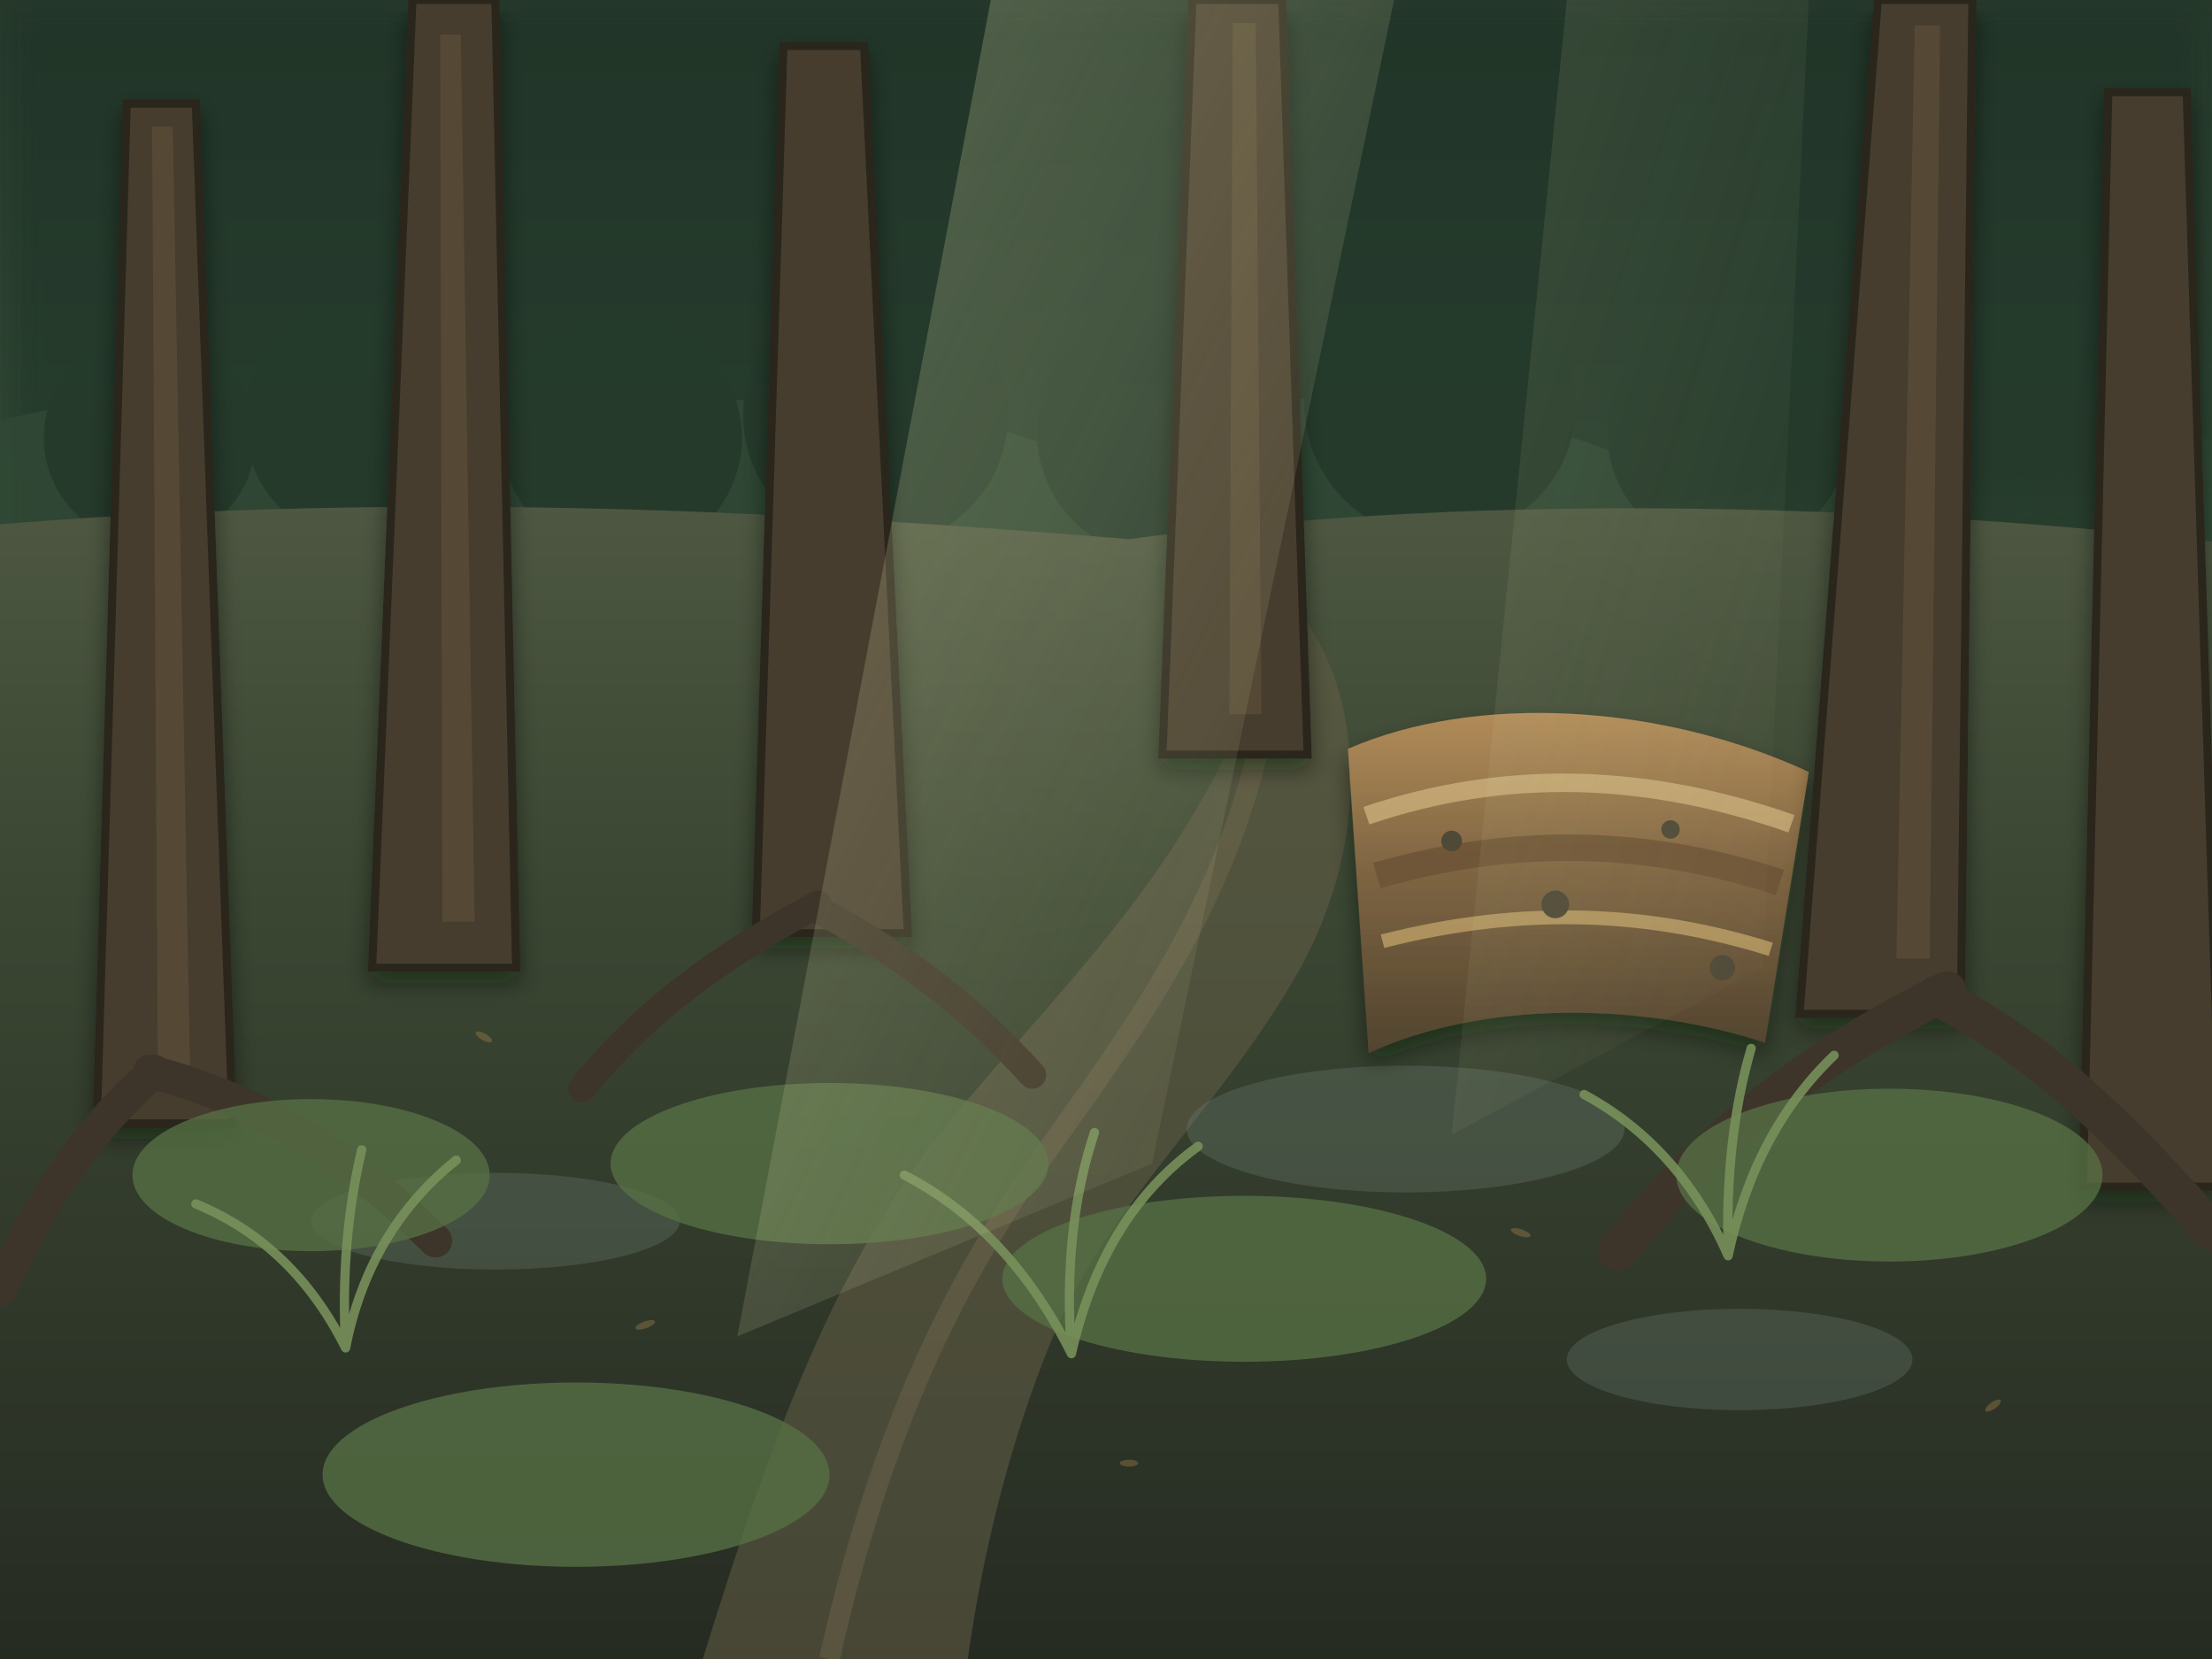
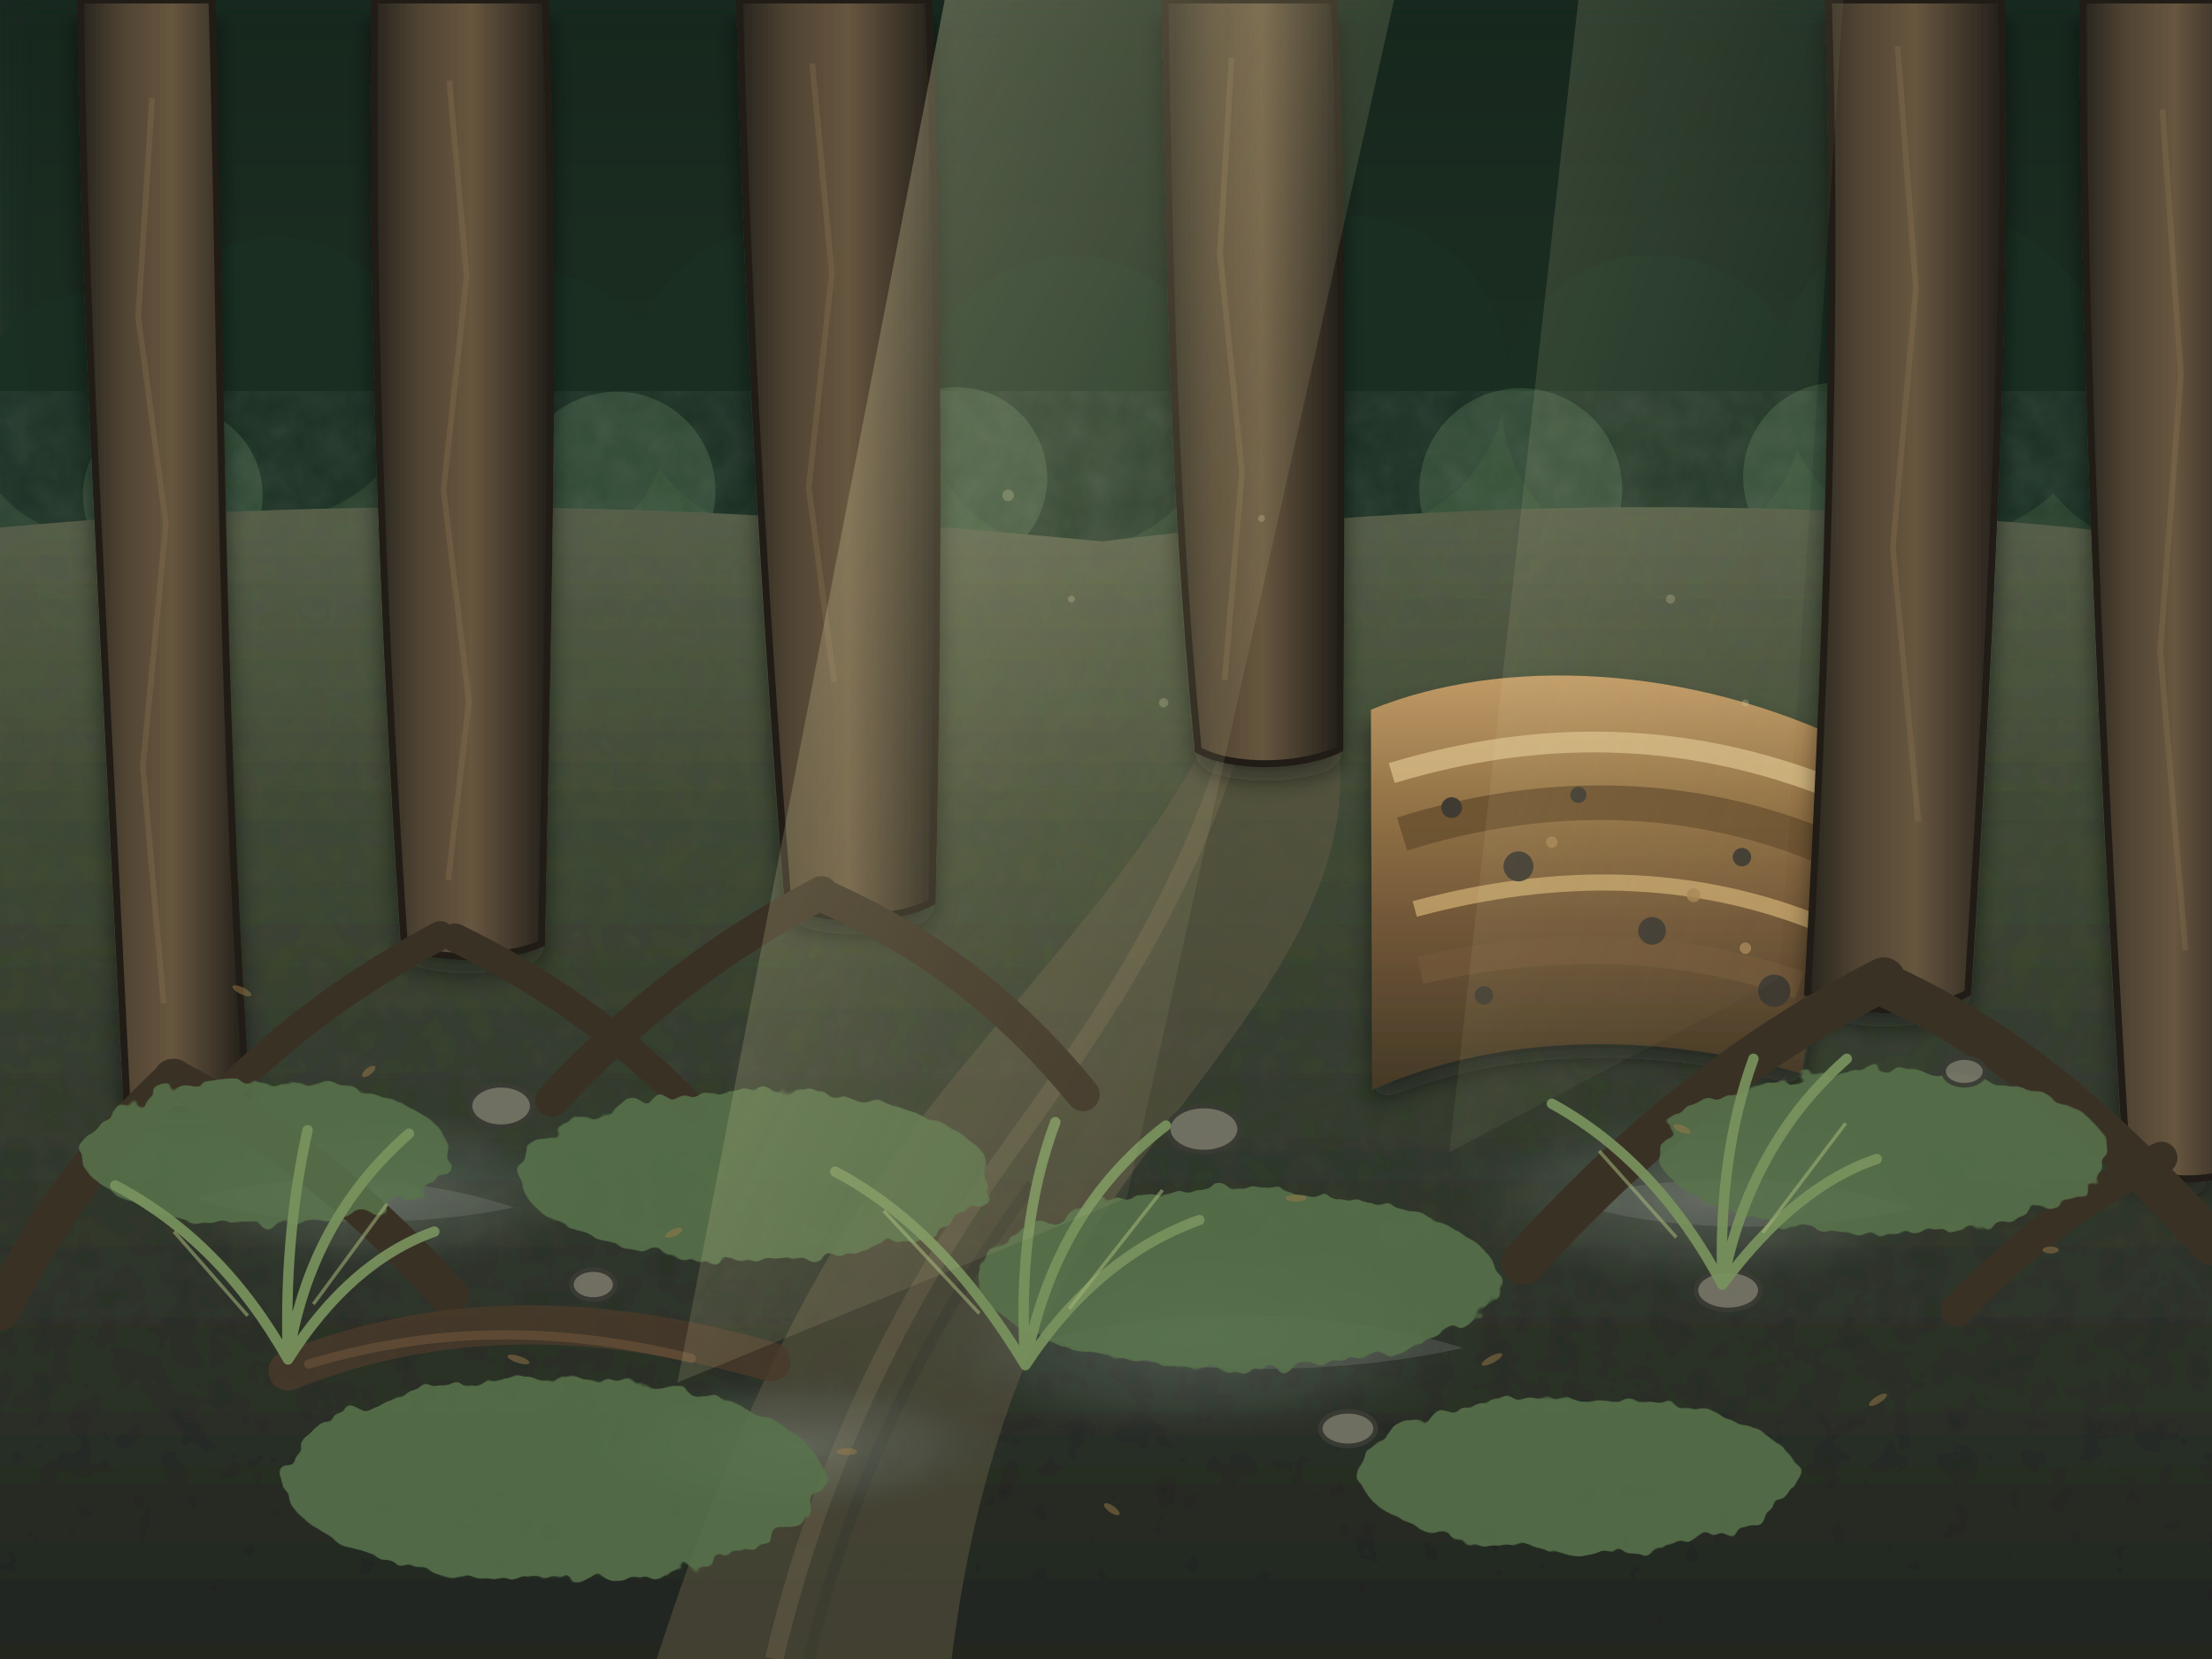
<svg xmlns="http://www.w3.org/2000/svg" width="1920" height="1440" viewBox="0 0 1920 1440">
  <defs>
    <linearGradient id="canopy" x1="0" y1="0" x2="0" y2="1">
-       <stop stop-color="#26392b" />
-       <stop offset=".42" stop-color="#39513a" />
-       <stop offset="1" stop-color="#61705a" />
+       <stop stop-color="#17281f" />
+       <stop offset=".38" stop-color="#2b4130" />
+       <stop offset=".72" stop-color="#53604d" />
+       <stop offset="1" stop-color="#73745e" />
    </linearGradient>
    <linearGradient id="floor" x1="0" y1="0" x2="0" y2="1">
-       <stop stop-color="#4d5741" />
-       <stop offset=".35" stop-color="#3a4632" />
-       <stop offset="1" stop-color="#262b22" />
+       <stop stop-color="#57604a" />
+       <stop offset=".28" stop-color="#414a37" />
+       <stop offset=".63" stop-color="#30372b" />
+       <stop offset="1" stop-color="#20251f" />
    </linearGradient>
    <linearGradient id="light" x1="0" y1="0" x2="1" y2="1">
-       <stop stop-color="#d8d8a5" stop-opacity=".42" />
+       <stop stop-color="#eee6b8" stop-opacity=".52" />
+       <stop offset=".55" stop-color="#ddd59d" stop-opacity=".18" />
      <stop offset="1" stop-color="#d8d8a5" stop-opacity="0" />
    </linearGradient>
    <linearGradient id="bank" x1="0" y1="0" x2="0" y2="1">
-       <stop stop-color="#b18b58" />
-       <stop offset=".45" stop-color="#806643" />
-       <stop offset="1" stop-color="#51442f" />
+       <stop stop-color="#c09a66" />
+       <stop offset=".28" stop-color="#977648" />
+       <stop offset=".58" stop-color="#735838" />
+       <stop offset="1" stop-color="#443927" />
    </linearGradient>
+     <linearGradient id="bark" x1="0" y1="0" x2="1" y2="0">
+       <stop stop-color="#28251f" />
+       <stop offset=".25" stop-color="#4f4332" />
+       <stop offset=".55" stop-color="#67563f" />
+       <stop offset=".82" stop-color="#3e3529" />
+       <stop offset="1" stop-color="#211f1a" />
+     </linearGradient>
+     <radialGradient id="wet">
+       <stop stop-color="#9ca6a0" stop-opacity=".34" />
+       <stop offset=".62" stop-color="#66736b" stop-opacity=".22" />
+       <stop offset="1" stop-color="#354139" stop-opacity="0" />
+     </radialGradient>
    <filter id="blur">
-       <feGaussianBlur stdDeviation="16" />
+       <feGaussianBlur stdDeviation="14" />
    </filter>
    <filter id="shadow">
-       <feDropShadow dx="0" dy="10" stdDeviation="10" flood-color="#10150f" flood-opacity=".45" />
+       <feDropShadow dx="0" dy="12" stdDeviation="10" flood-color="#0d120d" flood-opacity=".5" />
+     </filter>
+     <filter id="grain" x="-10%" y="-10%" width="120%" height="120%">
+       <feTurbulence type="fractalNoise" baseFrequency=".035" numOctaves="3" seed="9" result="noise" />
+       <feColorMatrix in="noise" type="saturate" values="0" result="mono" />
+       <feComponentTransfer in="mono" result="soft">
+         <feFuncA type="table" tableValues="0 .12" />
+       </feComponentTransfer>
+       <feBlend in="SourceGraphic" in2="soft" mode="multiply" />
+     </filter>
+     <filter id="moss">
+       <feTurbulence type="fractalNoise" baseFrequency=".045" numOctaves="2" seed="15" result="n" />
+       <feDisplacementMap in="SourceGraphic" in2="n" scale="18" />
    </filter>
  </defs>
  <rect width="1920" height="1440" fill="url(#canopy)" />
-   <g opacity=".56" filter="url(#blur)" fill="#1f3326">
-     <path d="M0 0h1920v410c-150 38-245 4-390 32-170 33-270 3-420 39-160 38-280-10-430 20-173 34-310-7-510 30L0 500z" />
+   <g opacity=".58" filter="url(#blur)" fill="#14251b">
+     <path d="M0 0h1920v420c-170 36-282 3-430 38-183 43-323 5-485 46-168 43-305-15-472 22-181 40-328 1-533 34z" />
  </g>
-   <g opacity=".8">
-     <path d="M0 365C190 318 325 350 470 390C635 322 780 338 925 392C1080 325 1250 334 1405 394C1550 334 1740 330 1920 382V565H0z" fill="#2f4934" />
-     <g fill="#243a2b">
-       <circle cx="130" cy="380" r="92" />
-       <circle cx="320" cy="365" r="108" />
-       <circle cx="540" cy="380" r="104" />
-       <circle cx="760" cy="360" r="115" />
-       <circle cx="1010" cy="375" r="110" />
-       <circle cx="1250" cy="350" r="118" />
-       <circle cx="1500" cy="375" r="105" />
-       <circle cx="1760" cy="360" r="116" />
+   <g opacity=".9">
+     <path d="M0 335C150 290 278 308 400 354c146-73 292-74 435-10 160-66 330-69 482 5 181-75 367-66 603 24v215H0z" fill="#29412e" />
+     <g fill="#193022">
+       <circle cx="80" cy="360" r="105" />
+       <circle cx="240" cy="328" r="122" />
+       <circle cx="455" cy="360" r="126" />
+       <circle cx="680" cy="330" r="132" />
+       <circle cx="930" cy="350" r="128" />
+       <circle cx="1170" cy="325" r="138" />
+       <circle cx="1435" cy="352" r="131" />
+       <circle cx="1685" cy="326" r="141" />
+       <circle cx="1875" cy="355" r="118" />
+     </g>
+     <g fill="#416044" opacity=".62">
+       <circle cx="150" cy="430" r="78" />
+       <circle cx="535" cy="426" r="86" />
+       <circle cx="830" cy="415" r="79" />
+       <circle cx="1320" cy="425" r="88" />
+       <circle cx="1595" cy="414" r="82" />
    </g>
  </g>
-   <path d="M0 455C370 425 700 445 980 468C1260 430 1600 434 1920 470V1440H0z" fill="url(#floor)" />
-   <path d="M610 1440C675 1230 730 1085 835 960C955 820 1075 705 1110 510C1190 590 1192 735 1122 852C1052 970 962 1046 914 1160C875 1254 852 1354 840 1440z" fill="#635d45" opacity=".55" />
-   <path d="M720 1440C765 1238 830 1110 908 1000C1010 858 1098 735 1110 525" fill="none" stroke="#88765b" stroke-width="18" opacity=".28" />
-   <g fill="#74847a" opacity=".28">
-     <ellipse cx="430" cy="1060" rx="160" ry="42" />
-     <ellipse cx="1220" cy="980" rx="190" ry="55" />
-     <ellipse cx="1510" cy="1180" rx="150" ry="44" />
+   <path d="M0 458C332 427 645 440 957 470c315-39 636-41 963 2V1440H0z" fill="url(#floor)" filter="url(#grain)" />
+   <path d="M570 1440C636 1237 706 1090 811 956c121-153 247-270 282-442 76 77 88 170 48 265-44 106-143 203-204 309-63 108-96 230-111 352z" fill="#615a44" opacity=".5" />
+   <path d="M672 1440C714 1262 790 1118 874 1001c96-133 188-269 219-460" fill="none" stroke="#958366" stroke-width="16" opacity=".22" />
+   <path d="M702 1440C745 1264 814 1140 896 1028" fill="none" stroke="#35382e" stroke-width="10" opacity=".42" />
+   <g fill="url(#wet)">
+     <ellipse cx="330" cy="1035" rx="200" ry="76" />
+     <ellipse cx="1035" cy="1160" rx="260" ry="96" />
+     <ellipse cx="1480" cy="1040" rx="230" ry="84" />
+     <ellipse cx="690" cy="1255" rx="190" ry="66" />
+   </g>
+   <g fill="#aab1aa" opacity=".17">
+     <path d="M170 1040c80-24 190-21 276 8-78 17-203 19-276-8z" />
+     <path d="M910 1162c120-31 253-25 360 8-111 25-264 26-360-8z" />
+     <path d="M1360 1042c103-28 215-22 300 7-92 22-220 22-300-7z" />
  </g>
  <g filter="url(#shadow)">
-     <path d="M1170 650C1280 602 1440 610 1570 670L1532 905C1425 870 1288 868 1188 914z" fill="url(#bank)" />
-     <path d="M1186 708C1310 666 1432 672 1555 715" fill="none" stroke="#d1b780" stroke-width="16" opacity=".7" />
-     <path d="M1195 760C1320 724 1435 730 1545 766" fill="none" stroke="#6c5235" stroke-width="23" opacity=".8" />
-     <path d="M1200 817C1325 785 1435 792 1537 824" fill="none" stroke="#c5a76b" stroke-width="12" opacity=".72" />
-     <g fill="#4f4939">
-       <circle cx="1260" cy="730" r="9" />
-       <circle cx="1350" cy="785" r="12" />
-       <circle cx="1450" cy="720" r="8" />
-       <circle cx="1495" cy="840" r="11" />
+     <path d="M1190 616C1305 569 1466 577 1608 646l-44 286c-115-34-255-39-373 14z" fill="url(#bank)" />
+     <path d="M1208 671c126-38 254-38 384 14" fill="none" stroke="#d7bd86" stroke-width="18" opacity=".78" />
+     <path d="M1217 724c127-40 253-36 368 12" fill="none" stroke="#6b5031" stroke-width="30" opacity=".88" />
+     <path d="M1228 789c126-34 240-30 344 10" fill="none" stroke="#c7a66d" stroke-width="14" opacity=".8" />
+     <path d="M1233 842c122-27 228-22 329 13" fill="none" stroke="#725839" stroke-width="24" opacity=".72" />
+     <g fill="#403b30">
+       <circle cx="1260" cy="701" r="9" />
+       <circle cx="1318" cy="752" r="13" />
+       <circle cx="1370" cy="690" r="7" />
+       <circle cx="1434" cy="808" r="12" />
+       <circle cx="1512" cy="744" r="8" />
+       <circle cx="1540" cy="860" r="14" />
+       <circle cx="1288" cy="864" r="8" />
+     </g>
+     <g fill="#a78655" opacity=".8">
+       <circle cx="1347" cy="731" r="5" />
+       <circle cx="1470" cy="777" r="6" />
+       <circle cx="1515" cy="823" r="5" />
    </g>
  </g>
-   <g filter="url(#shadow)">
-     <g fill="#463c2d" stroke="#29261f" stroke-width="7">
-       <path d="M110 90l60 0 32 885-118 0z" />
-       <path d="M358 0h72l18 840-125 0z" />
-       <path d="M680 40h70l38 770-132 0z" />
-       <path d="M1035 0h78l22 655-126 0z" />
-       <path d="M1630 0h82l-10 880-140 0z" />
-       <path d="M1830 80h68l30 950-120 0z" />
-     </g>
-     <g fill="#5e513a" opacity=".58">
-       <path d="M132 110l18 0 15 820-28 0z" />
-       <path d="M382 30h18l12 770-28 0z" />
-       <path d="M1070 20h20l5 600-28 0z" />
-       <path d="M1662 22h22l-9 810-29 0z" />
-     </g>
+   <g filter="url(#shadow)" stroke="#201e19" stroke-width="6">
+     <path d="M70 0C72 250 90 540 110 954c21 11 75 11 104 0C190 590 192 272 184 0z" fill="url(#bark)" />
+     <path d="M325 0c-2 238 4 490 26 821 29 13 87 12 119-2 6-312 13-566 3-819z" fill="url(#bark)" />
+     <path d="M642 0c5 201 16 449 42 785 30 15 90 16 125-2 7-303 5-555-3-783z" fill="url(#bark)" />
+     <path d="M1011 0c4 188 5 401 29 651 31 17 91 15 123-1 1-264 3-475-5-650z" fill="url(#bark)" />
+     <path d="M1587 0c7 222 3 492-18 862 33 19 102 19 139 0 23-363 35-637 29-862z" fill="url(#bark)" />
+     <path d="M1808 0c0 233 10 546 38 1010 24 16 72 18 101 3 10-443 6-776-9-1013z" fill="url(#bark)" />
  </g>
-   <g fill="none" stroke="#3d3529" stroke-linecap="round">
-     <path d="M130 930c95 25 175 74 248 147M134 930C70 986 32 1050 0 1120" stroke-width="29" />
-     <path d="M1690 860c-110 54-205 125-286 226M1680 864c93 48 162 116 240 205" stroke-width="34" />
-     <path d="M710 785c-85 45-150 92-205 160M711 790c80 43 135 88 185 143" stroke-width="24" />
+   <g fill="none" stroke="#8a7351" stroke-width="5" opacity=".32">
+     <path d="M132 85l-12 190 24 180-20 210 18 206M390 70l15 170-20 185 22 184-18 155M705 55l17 182-20 186 22 169M1069 50l-10 170 19 190-15 180M1647 40l16 210-20 225 22 238M1877 95l16 230-18 240 22 260" />
  </g>
-   <g fill="#567044" opacity=".78">
-     <ellipse cx="270" cy="1020" rx="155" ry="66" />
-     <ellipse cx="720" cy="1010" rx="190" ry="70" />
-     <ellipse cx="1080" cy="1110" rx="210" ry="72" />
-     <ellipse cx="1640" cy="1020" rx="185" ry="75" />
-     <ellipse cx="500" cy="1280" rx="220" ry="80" />
+   <g fill="none" stroke="#3a3125" stroke-linecap="round">
+     <path d="M150 936C232 978 310 1036 390 1125M151 936C88 995 43 1052 0 1138" stroke-width="34" />
+     <path d="M382 812c-72 39-132 82-188 138M395 814c78 38 145 85 207 149" stroke-width="25" />
+     <path d="M713 775c-90 47-165 106-234 180M720 780c90 41 158 94 220 170" stroke-width="29" />
+     <path d="M1635 850c-122 62-218 142-313 246M1638 856c109 50 189 122 282 223" stroke-width="38" />
+     <path d="M1876 1005c-70 34-126 79-177 132" stroke-width="28" />
  </g>
-   <g stroke="#78915b" stroke-width="8" stroke-linecap="round" fill="none" opacity=".88">
-     <path d="M300 1170q-45-90-130-125M300 1170q20-102 96-163M300 1170q-5-92 14-172" />
-     <path d="M930 1175q-54-108-145-155M930 1175q27-120 110-180M930 1175q-8-108 20-192" />
-     <path d="M1500 1090q-42-95-125-140M1500 1090q23-108 92-174M1500 1090q-3-102 20-180" />
+   <g fill="#58734b" opacity=".86" filter="url(#moss)">
+     <ellipse cx="230" cy="1000" rx="160" ry="63" />
+     <ellipse cx="655" cy="1020" rx="205" ry="74" />
+     <ellipse cx="1075" cy="1110" rx="225" ry="78" />
+     <ellipse cx="1635" cy="1000" rx="195" ry="71" />
+     <ellipse cx="480" cy="1284" rx="235" ry="88" />
+     <ellipse cx="1370" cy="1280" rx="190" ry="67" />
  </g>
-   <path d="M860 0l350 0-210 1010-360 150z" fill="url(#light)" opacity=".72" />
-   <path d="M1360 0h210l-40 840-270 145z" fill="url(#light)" opacity=".3" />
-   <g fill="#9a7c4b" opacity=".42">
-     <ellipse cx="420" cy="900" rx="8" ry="3" transform="rotate(30 420 900)" />
-     <ellipse cx="560" cy="1150" rx="9" ry="3" transform="rotate(-20 560 1150)" />
-     <ellipse cx="980" cy="1270" rx="8" ry="3" />
-     <ellipse cx="1320" cy="1070" rx="9" ry="3" transform="rotate(18 1320 1070)" />
-     <ellipse cx="1730" cy="1220" rx="8" ry="3" transform="rotate(-35 1730 1220)" />
+   <g fill="#777567" stroke="#3a3b34" stroke-width="4" opacity=".9">
+     <ellipse cx="435" cy="960" rx="27" ry="18" />
+     <ellipse cx="515" cy="1115" rx="19" ry="13" />
+     <ellipse cx="1045" cy="980" rx="31" ry="20" />
+     <ellipse cx="1170" cy="1240" rx="24" ry="15" />
+     <ellipse cx="1500" cy="1120" rx="28" ry="17" />
+     <ellipse cx="1705" cy="930" rx="18" ry="12" />
+   </g>
+   <path d="M250 1190c145-58 286-46 419-8" fill="none" stroke="#4a3a29" stroke-width="34" stroke-linecap="round" opacity=".8" />
+   <path d="M268 1184c120-36 228-30 332-5" fill="none" stroke="#7d6040" stroke-width="8" stroke-linecap="round" opacity=".44" />
+   <g stroke="#78935d" stroke-width="9" stroke-linecap="round" fill="none" opacity=".92">
+     <path d="M250 1180q-58-103-150-151M250 1180q18-120 105-196M250 1180q-4-105 17-199M250 1180q54-85 127-111" />
+     <path d="M890 1185q-72-119-165-168M890 1185q25-134 122-208M890 1185q-8-120 26-211M890 1185q62-94 151-126" />
+     <path d="M1495 1115q-57-107-148-157M1495 1115q23-121 108-196M1495 1115q-4-111 27-196M1495 1115q63-85 134-109" />
+   </g>
+   <g stroke="#a4b67a" stroke-width="3" opacity=".55">
+     <path d="M215 1142l-64-73M272 1132l64-87M850 1140l-83-89M928 1136l81-103M1455 1074l-67-75M1530 1070l72-95" />
+   </g>
+   <path d="M820 0h390l-232 1040-390 160z" fill="url(#light)" opacity=".72" />
+   <path d="M1370 0h230l-56 850-286 150z" fill="url(#light)" opacity=".34" />
+   <g fill="#e8dfab" opacity=".24">
+     <circle cx="875" cy="430" r="5" />
+     <circle cx="930" cy="520" r="3" />
+     <circle cx="1010" cy="610" r="4" />
+     <circle cx="1095" cy="450" r="3" />
+     <circle cx="1450" cy="520" r="4" />
+     <circle cx="1515" cy="610" r="3" />
+   </g>
+   <g fill="#9c7c4a" opacity=".48">
+     <ellipse cx="210" cy="860" rx="9" ry="3" transform="rotate(26 210 860)" />
+     <ellipse cx="320" cy="930" rx="7" ry="3" transform="rotate(-38 320 930)" />
+     <ellipse cx="450" cy="1180" rx="10" ry="3" transform="rotate(18 450 1180)" />
+     <ellipse cx="585" cy="1070" rx="8" ry="3" transform="rotate(-24 585 1070)" />
+     <ellipse cx="735" cy="1260" rx="9" ry="3" />
+     <ellipse cx="965" cy="1310" rx="8" ry="3" transform="rotate(35 965 1310)" />
+     <ellipse cx="1125" cy="1040" rx="9" ry="3" />
+     <ellipse cx="1295" cy="1180" rx="10" ry="3" transform="rotate(-28 1295 1180)" />
+     <ellipse cx="1460" cy="980" rx="8" ry="3" transform="rotate(22 1460 980)" />
+     <ellipse cx="1630" cy="1215" rx="9" ry="3" transform="rotate(-32 1630 1215)" />
+     <ellipse cx="1780" cy="1085" rx="7" ry="3" />
  </g>
</svg>
